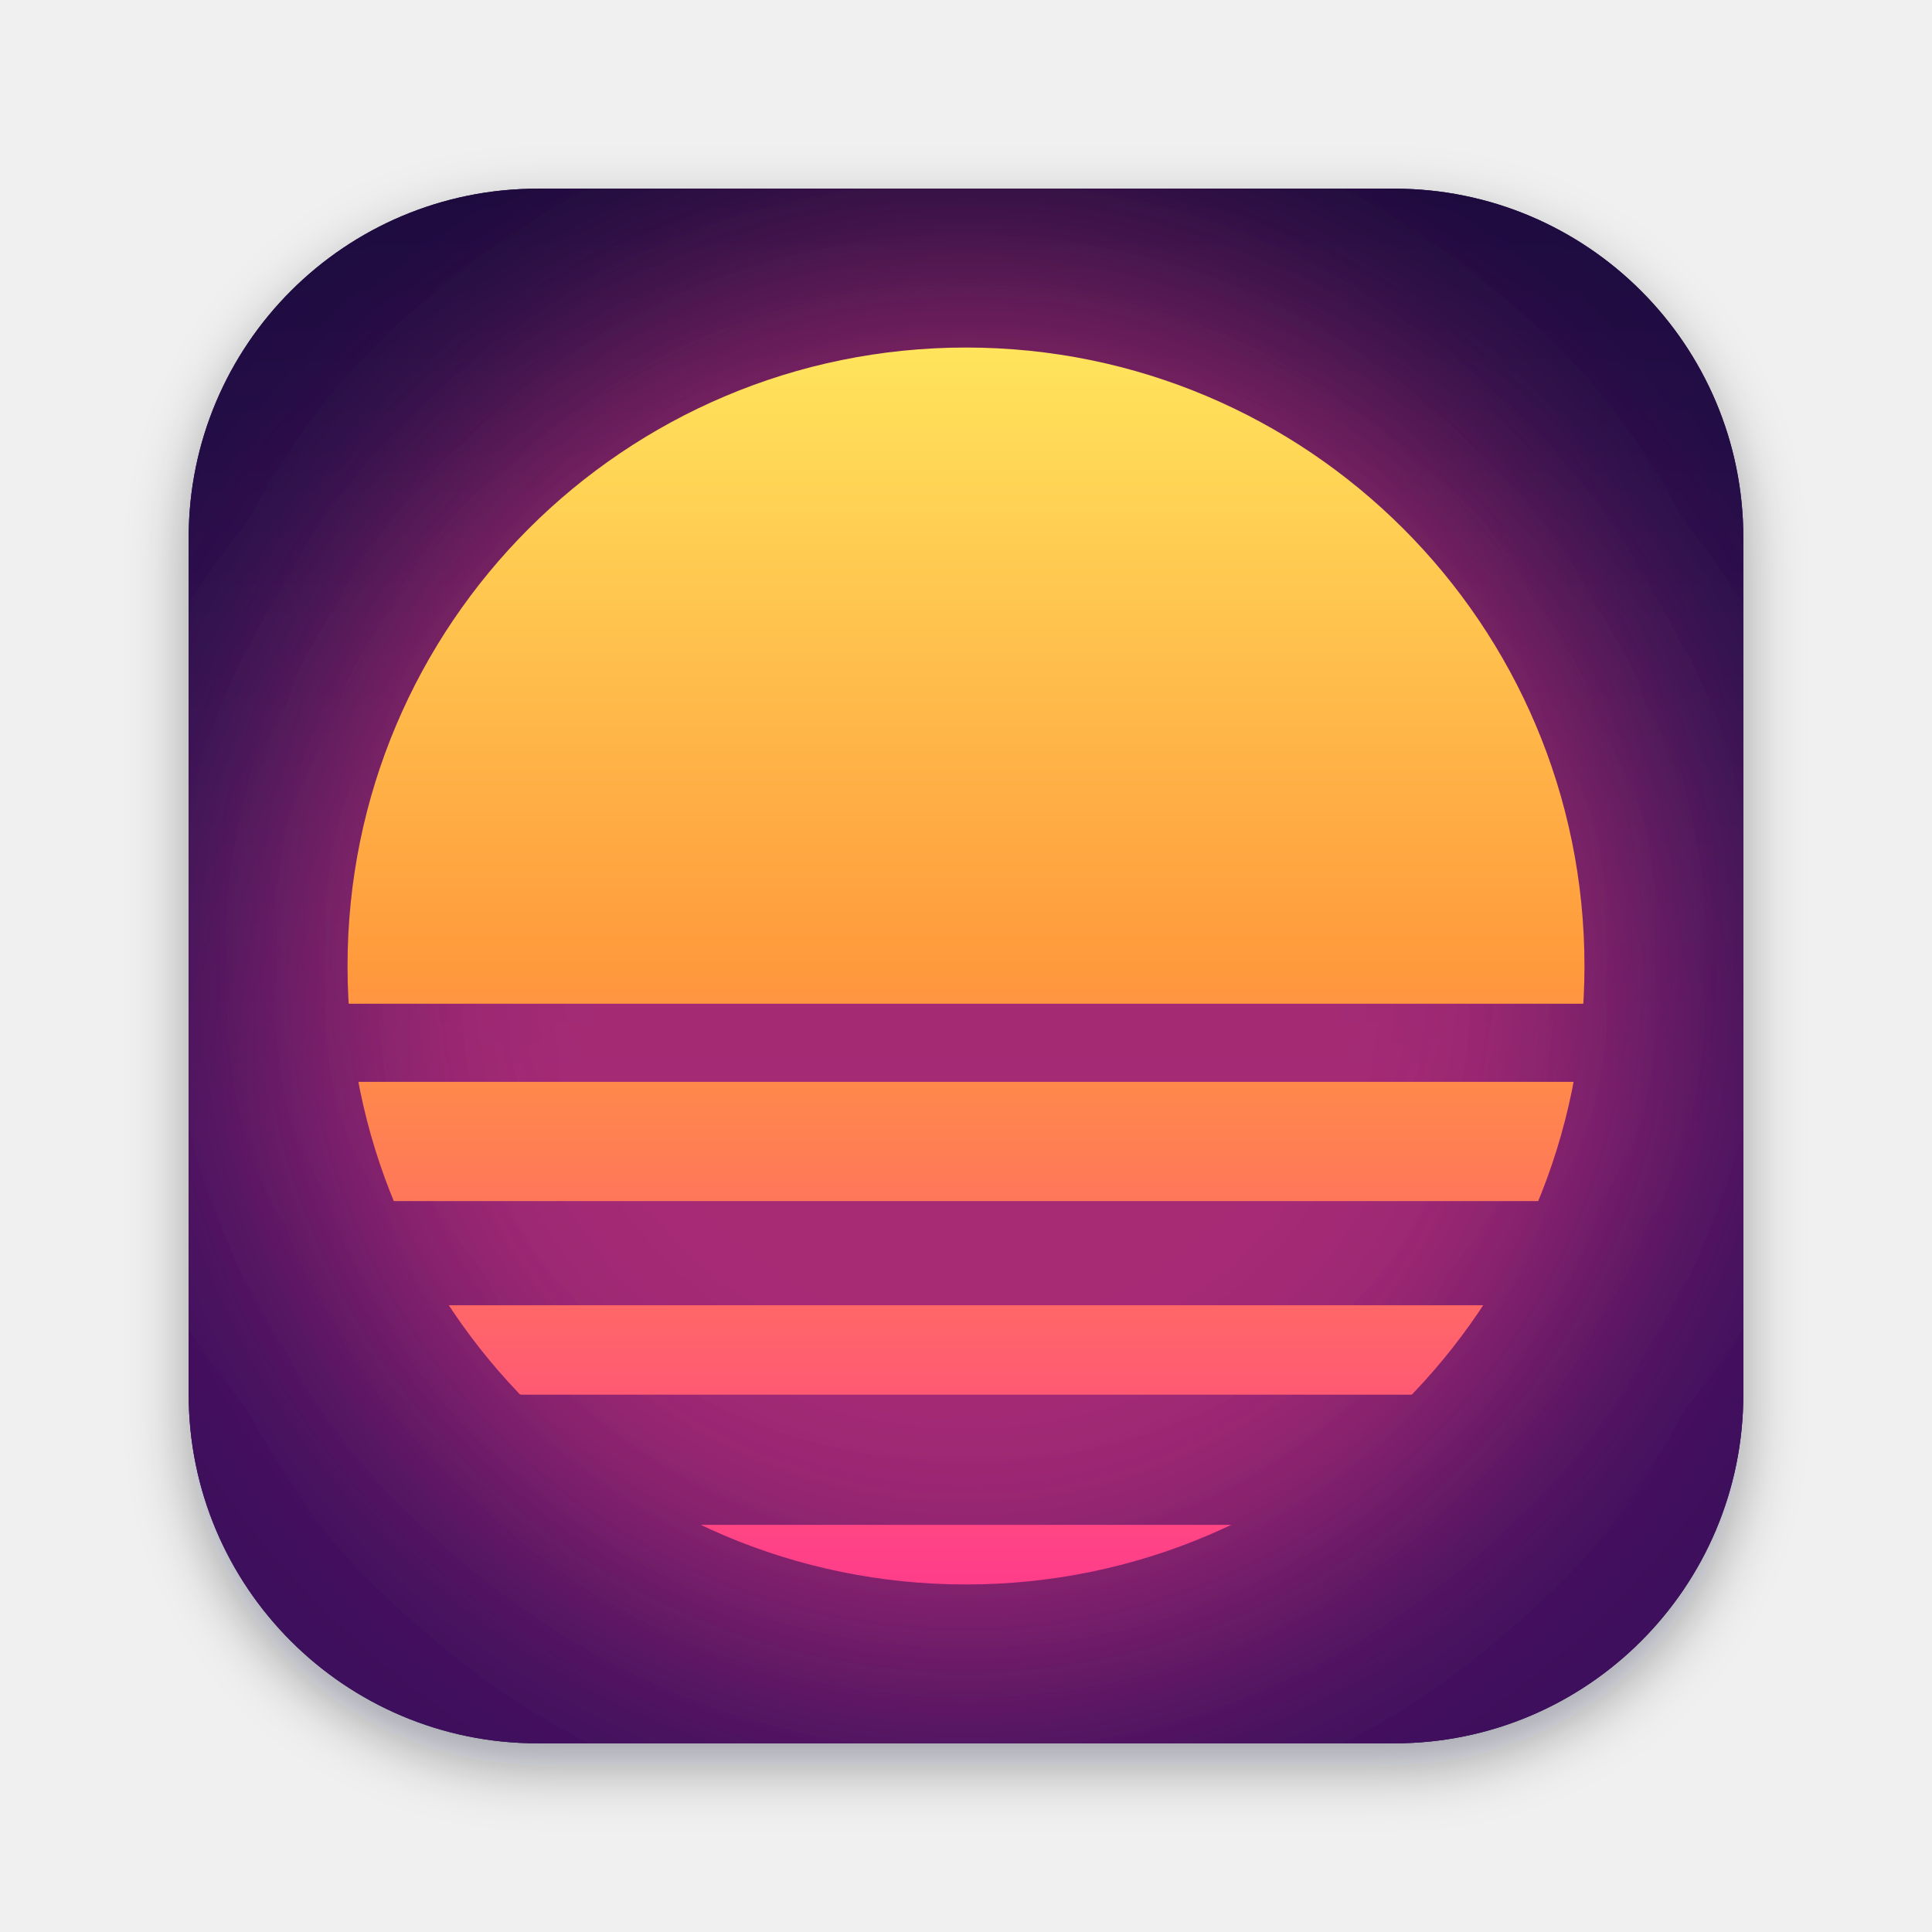
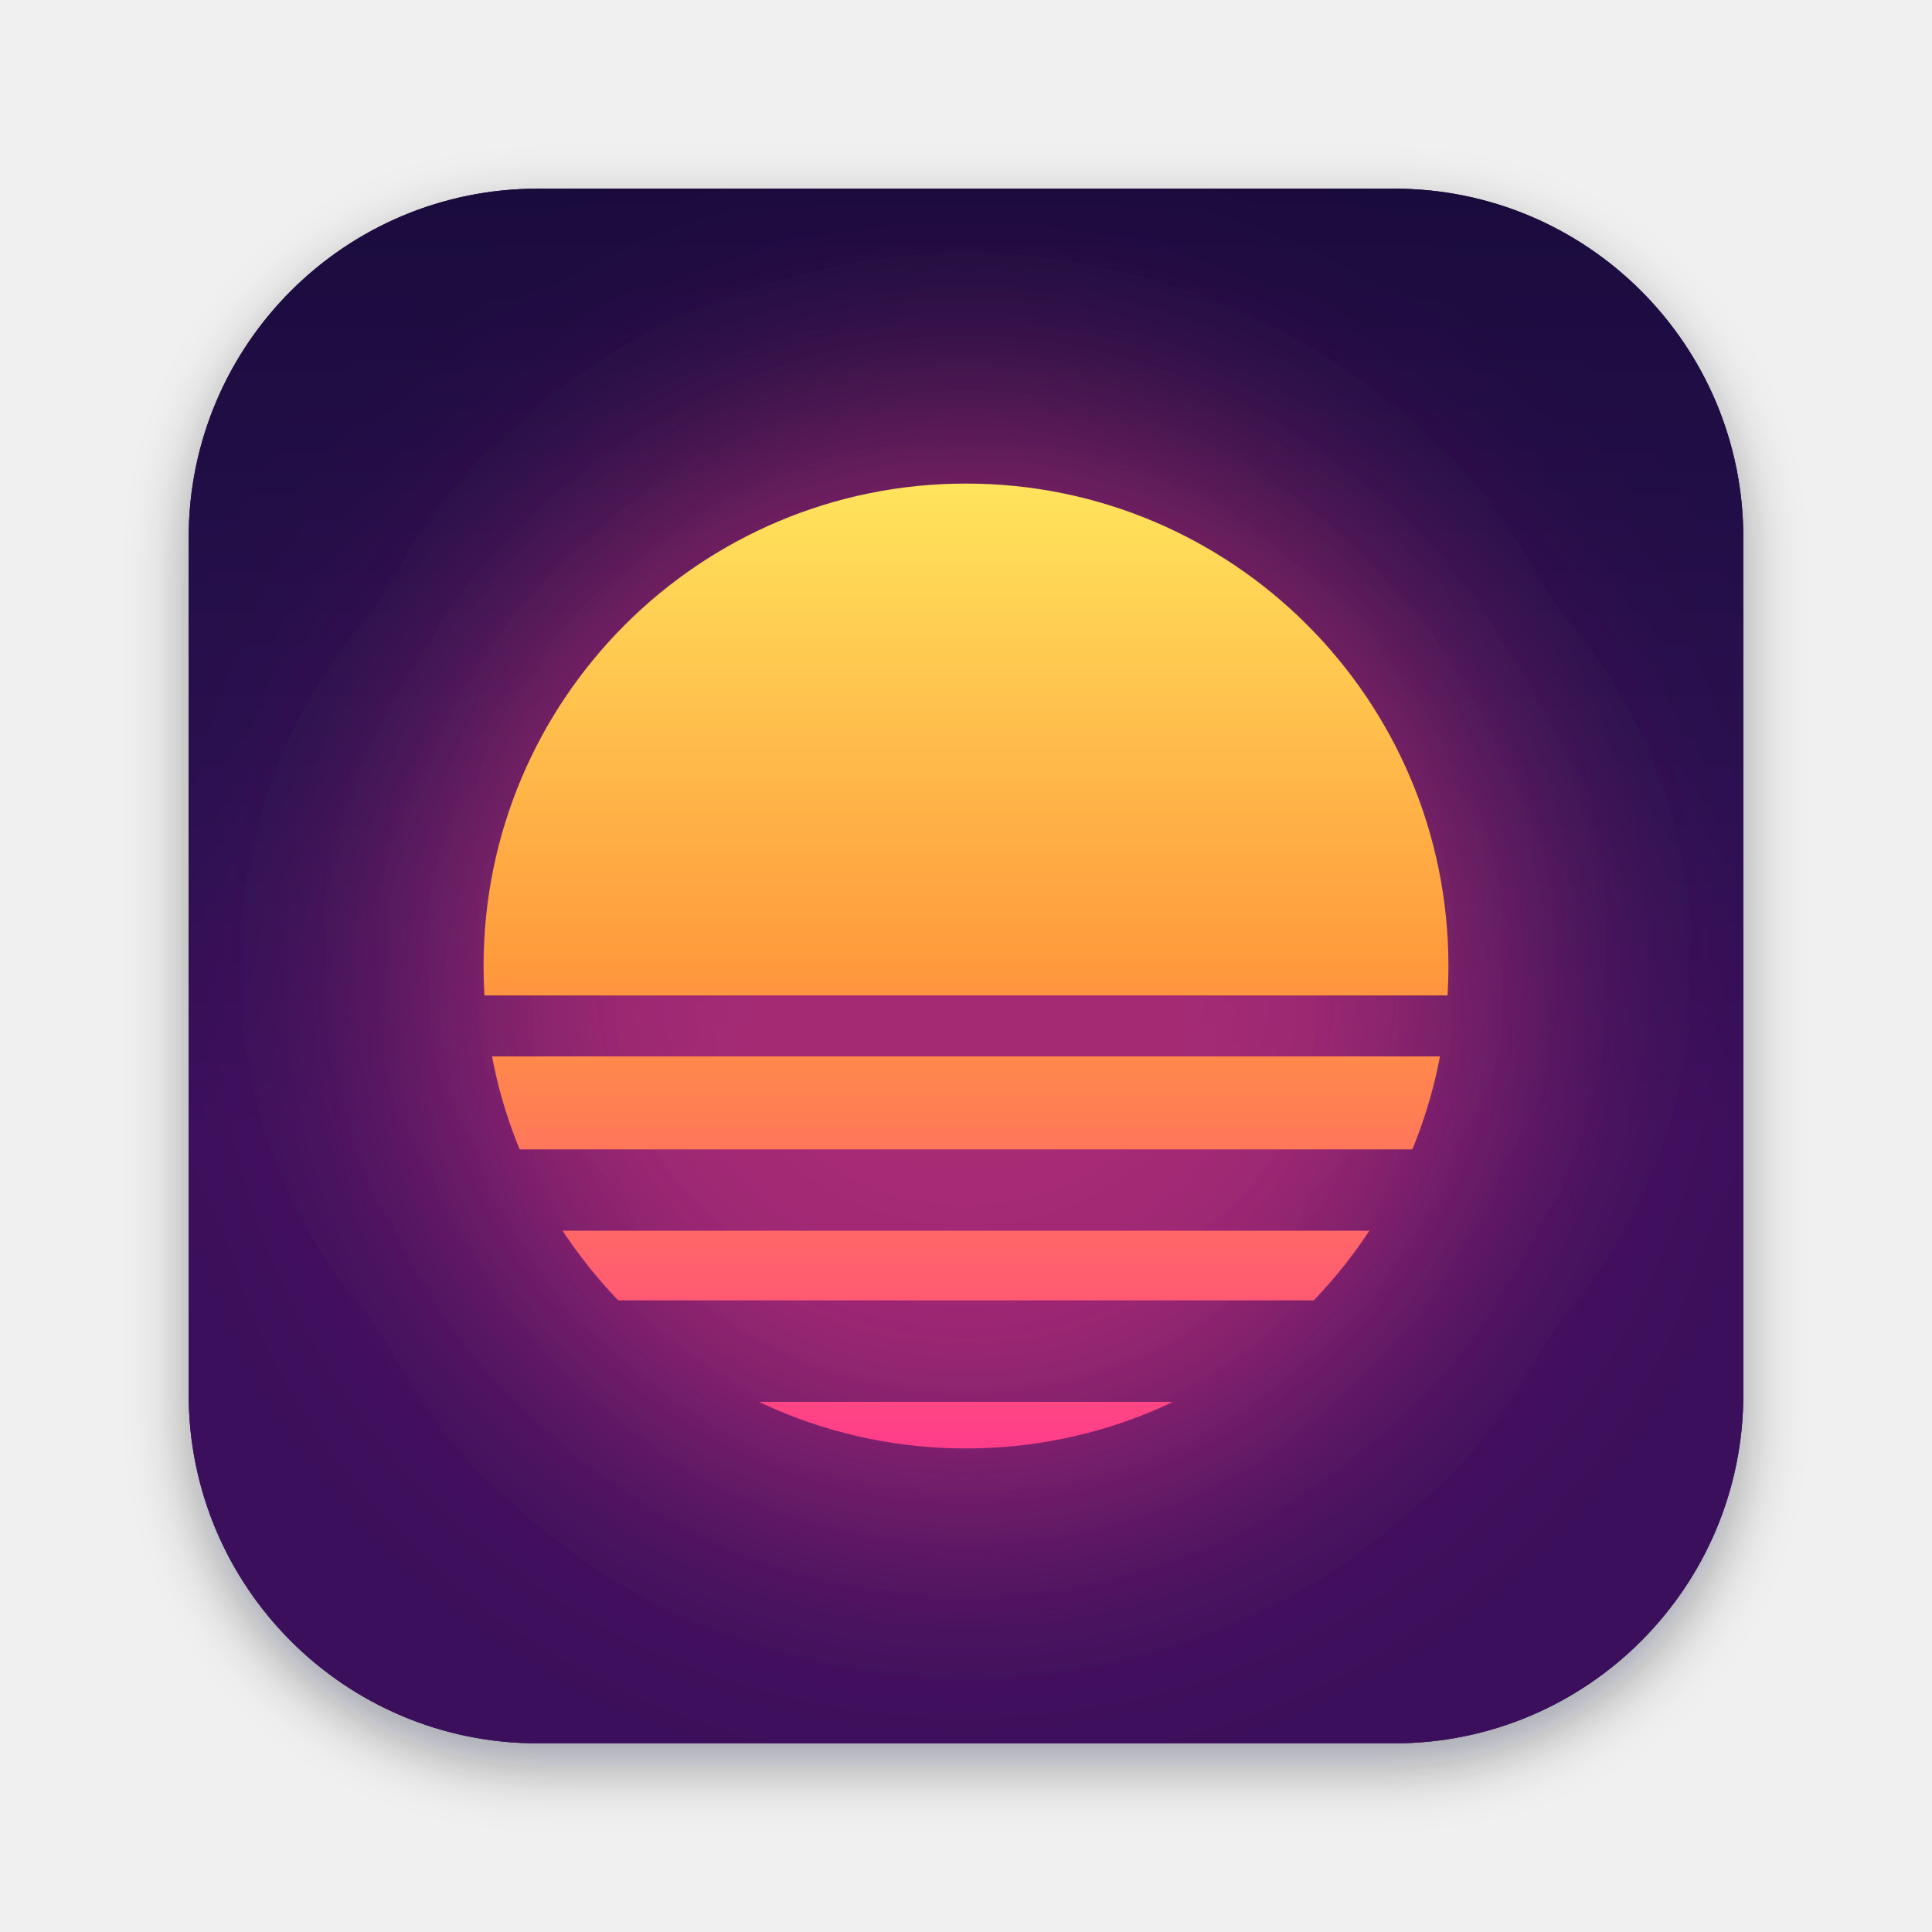
<svg xmlns="http://www.w3.org/2000/svg" viewBox="0 0 1024 1024" width="32" height="32">
  <defs>
    <clipPath id="calm-32-body">
      <rect x="100" y="100" width="824" height="824" rx="185" />
    </clipPath>
    <filter id="calm-32-sh" filterUnits="userSpaceOnUse" x="0" y="0" width="1024" height="1024">
      <feDropShadow dx="0" dy="12" stdDeviation="16" flood-color="#0B0418" flood-opacity="0.34" />
    </filter>
    <linearGradient id="calm-32-sky" gradientUnits="userSpaceOnUse" x1="0" y1="100" x2="0" y2="600">
      <stop offset="0" stop-color="#1A0B3D" stop-opacity="1" />
      <stop offset="0.6" stop-color="#28104F" stop-opacity="1" />
      <stop offset="1" stop-color="#3B0F5C" stop-opacity="1" />
    </linearGradient>
    <filter id="calm-32-blur72_1" filterUnits="userSpaceOnUse" x="0" y="0" width="1024" height="1024">
      <feGaussianBlur stdDeviation="72.1" />
    </filter>
-     <linearGradient id="calm-32-sun" gradientUnits="userSpaceOnUse" x1="0" y1="184.2" x2="0" y2="839.8">
+     <linearGradient id="calm-32-sun" gradientUnits="userSpaceOnUse" x1="0" y1="256.3" x2="0" y2="767.7">
      <stop offset="0" stop-color="#FFE45C" stop-opacity="1" />
      <stop offset="0.5" stop-color="#FF9A3C" stop-opacity="1" />
      <stop offset="1" stop-color="#FF3D8B" stop-opacity="1" />
    </linearGradient>
    <mask id="calm-32-sungaps" maskUnits="userSpaceOnUse" x="0" y="0" width="1024" height="1024">
      <rect x="0" y="0" width="1024" height="1024" fill="#fff" />
-       <rect x="-200" y="532.0" width="1424" height="41.4" fill="#000" />
-       <rect x="-200" y="636.6" width="1424" height="55.2" fill="#000" />
-       <rect x="-200" y="739.2" width="1424" height="69.0" fill="#000" />
+       <rect x="-200" y="527.6" width="1424" height="32.3" fill="#000" />
+       <rect x="-200" y="609.2" width="1424" height="43.1" fill="#000" />
+       <rect x="-200" y="689.2" width="1424" height="53.8" fill="#000" />
    </mask>
  </defs>
  <rect x="100" y="100" width="824" height="824" rx="185" fill="#1A0B3D" filter="url(#calm-32-sh)" />
  <g clip-path="url(#calm-32-body)">
    <rect x="0" y="0" width="1024" height="1024" fill="url(#calm-32-sky)" />
-     <circle cx="512" cy="512" r="367.1" fill="#FF3D8B" fill-opacity="0.55" filter="url(#calm-32-blur72_1)" />
-     <circle cx="512" cy="512" r="327.8" fill="url(#calm-32-sun)" mask="url(#calm-32-sungaps)" />
+     <circle cx="512" cy="512" r="286.3" fill="#FF3D8B" fill-opacity="0.55" filter="url(#calm-32-blur72_1)" />
+     <circle cx="512" cy="512" r="255.7" fill="url(#calm-32-sun)" mask="url(#calm-32-sungaps)" />
  </g>
</svg>
